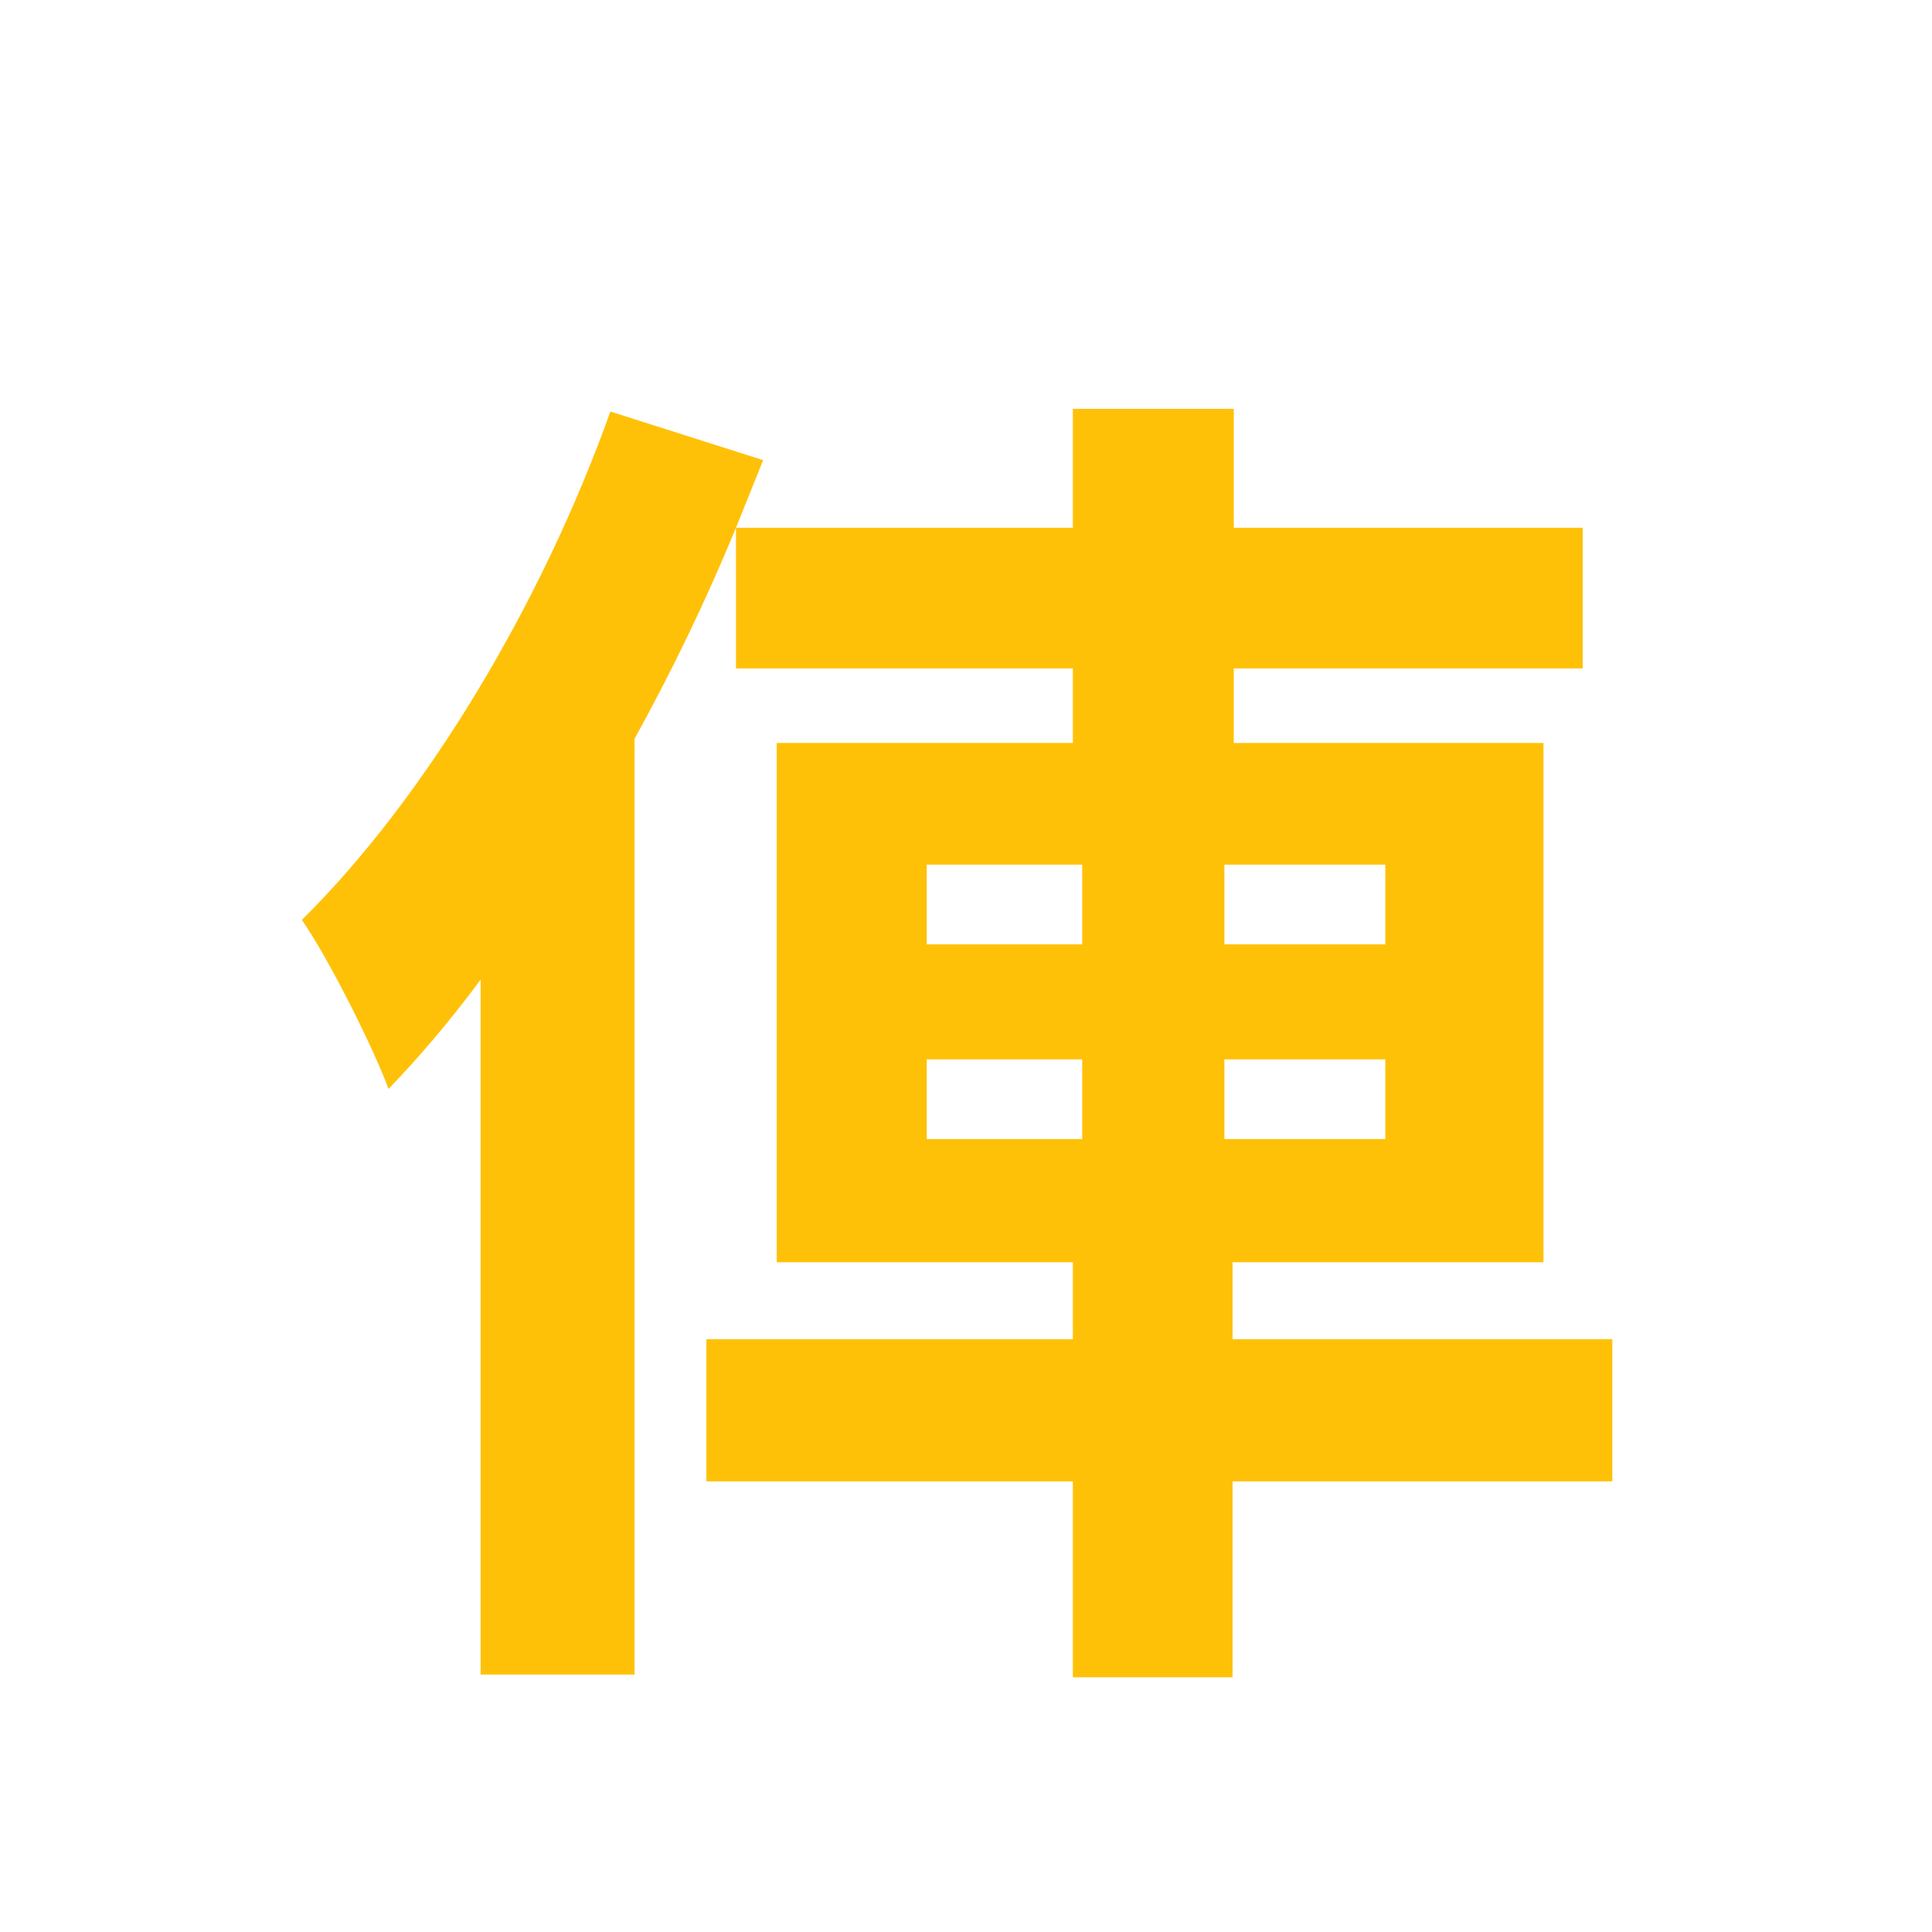
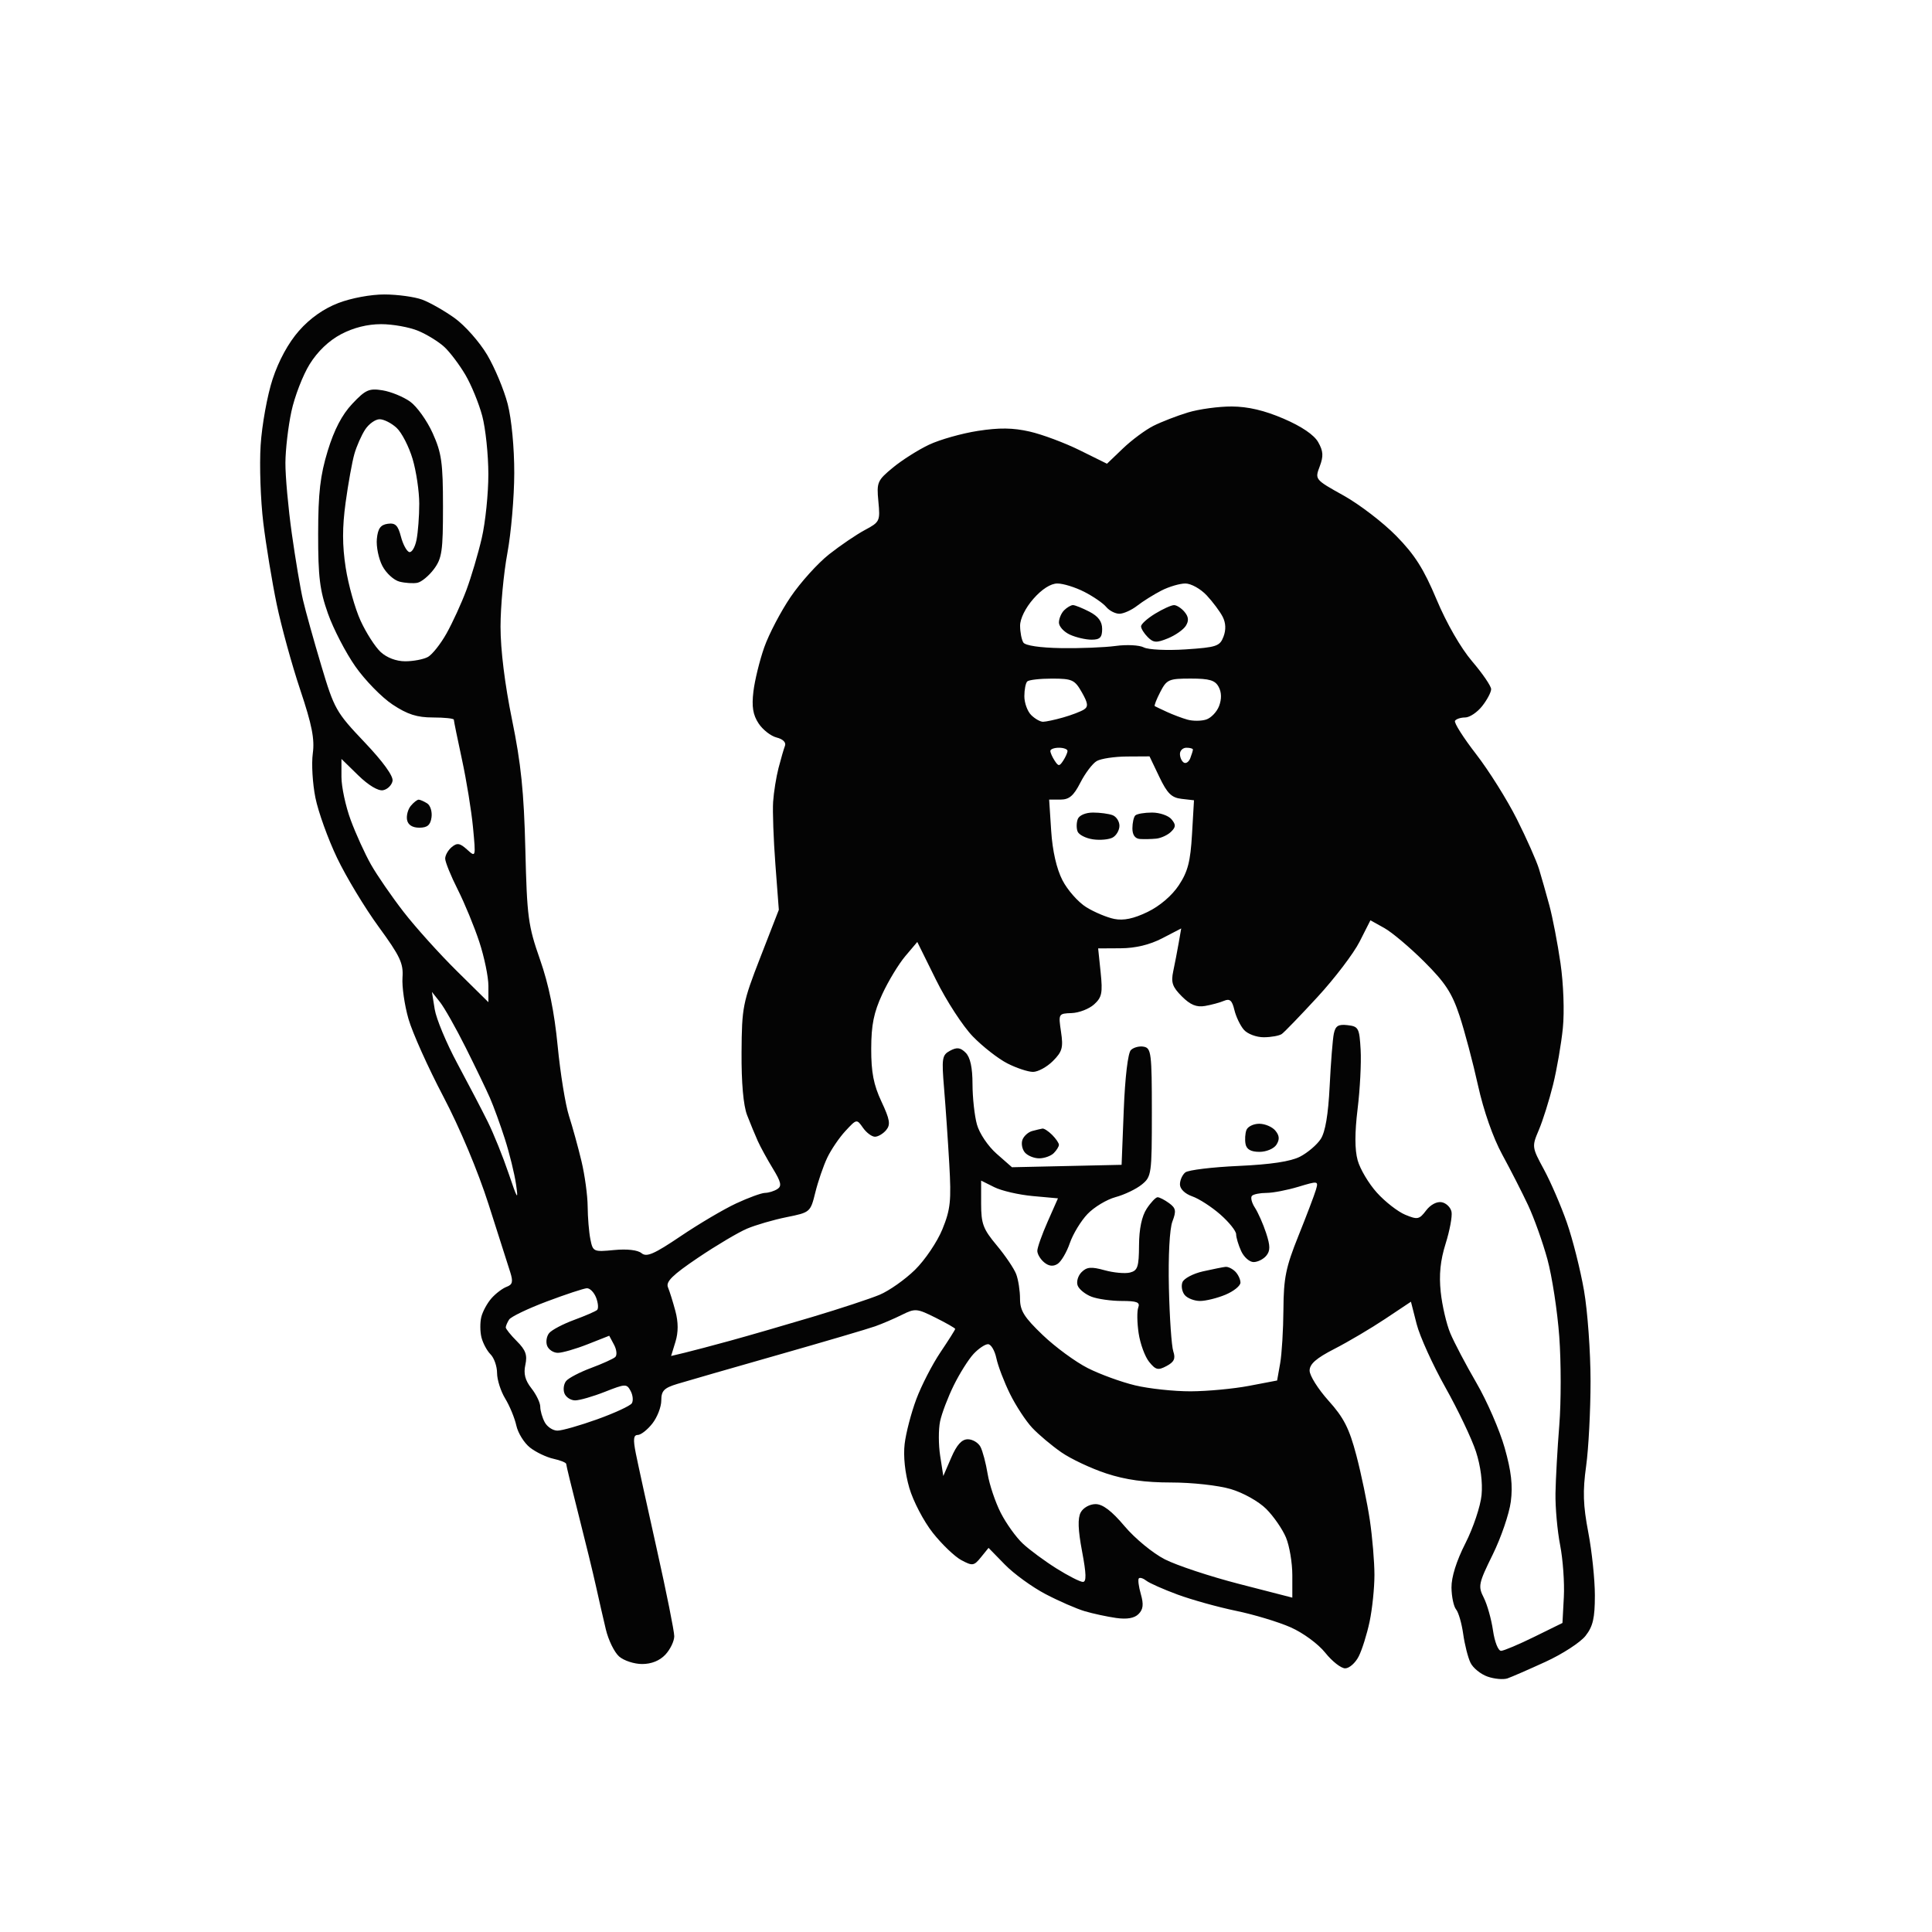
- <svg xmlns="http://www.w3.org/2000/svg" viewBox="0 0 100 100">
-   <text x="50" y="50" font-family="'SimSun', '宋体', serif" font-size="70" font-weight="bold" fill="#ffc107" text-anchor="middle" dominant-baseline="central">俥</text>
+ <svg xmlns="http://www.w3.org/2000/svg" width="447" height="447" viewBox="0 0 447 447" version="1.1">
+   <path d="" stroke="none" fill="#080404" fill-rule="evenodd" />
+   <path d="M 78.285 70.109 C 74.875 71.420, 71.726 73.641, 69.186 76.526 C 66.722 79.325, 64.486 83.420, 63.072 87.720 C 61.846 91.449, 60.600 98.325, 60.304 103 C 60.007 107.675, 60.286 115.775, 60.925 121 C 61.564 126.225, 62.958 134.691, 64.023 139.814 C 65.088 144.936, 67.534 153.832, 69.458 159.582 C 72.178 167.708, 72.826 170.993, 72.368 174.330 C 72.045 176.691, 72.317 181.295, 72.973 184.561 C 73.629 187.828, 75.887 194.100, 77.991 198.500 C 80.095 202.900, 84.422 210.068, 87.608 214.429 C 92.579 221.236, 93.360 222.897, 93.124 226.164 C 92.973 228.257, 93.594 232.564, 94.504 235.735 C 95.414 238.906, 99.036 246.974, 102.553 253.665 C 106.375 260.938, 110.596 270.991, 113.048 278.665 C 115.303 285.724, 117.549 292.758, 118.038 294.295 C 118.753 296.542, 118.591 297.215, 117.214 297.726 C 116.271 298.075, 114.700 299.263, 113.723 300.365 C 112.745 301.467, 111.684 303.411, 111.364 304.684 C 111.045 305.958, 111.058 308.094, 111.393 309.430 C 111.729 310.767, 112.677 312.534, 113.502 313.359 C 114.326 314.183, 115.002 316.127, 115.004 317.679 C 115.006 319.230, 115.854 321.887, 116.888 323.583 C 117.922 325.279, 119.080 328.086, 119.461 329.821 C 119.842 331.556, 121.265 333.850, 122.624 334.919 C 123.982 335.987, 126.423 337.154, 128.047 337.510 C 129.671 337.867, 131 338.407, 131 338.711 C 131 339.015, 132.277 344.267, 133.837 350.382 C 135.397 356.497, 137.219 363.975, 137.886 367 C 138.552 370.025, 139.582 374.525, 140.174 377 C 140.766 379.475, 142.144 382.288, 143.236 383.250 C 144.328 384.213, 146.729 385, 148.572 385 C 150.731 385, 152.647 384.222, 153.961 382.811 C 155.082 381.608, 156 379.693, 156 378.557 C 156 377.421, 154.189 368.394, 151.975 358.496 C 149.761 348.598, 147.569 338.588, 147.104 336.250 C 146.457 332.998, 146.563 332, 147.557 332 C 148.271 332, 149.788 330.814, 150.927 329.365 C 152.067 327.916, 153 325.513, 153 324.025 C 153 321.769, 153.622 321.131, 156.750 320.179 C 158.813 319.551, 169.275 316.538, 180 313.482 C 190.725 310.426, 200.850 307.445, 202.500 306.856 C 204.150 306.268, 206.941 305.069, 208.702 304.192 C 211.732 302.682, 212.147 302.719, 216.452 304.869 C 218.953 306.118, 221 307.289, 221 307.470 C 221 307.651, 219.460 310.088, 217.577 312.885 C 215.695 315.683, 213.186 320.561, 212.002 323.725 C 210.818 326.889, 209.604 331.546, 209.305 334.072 C 208.969 336.912, 209.381 340.797, 210.383 344.247 C 211.277 347.322, 213.725 351.999, 215.835 354.664 C 217.941 357.324, 220.913 360.164, 222.439 360.976 C 225.017 362.348, 225.340 362.299, 226.966 360.290 L 228.718 358.127 232.498 361.998 C 234.578 364.128, 238.804 367.195, 241.890 368.815 C 244.975 370.434, 249.075 372.222, 251 372.788 C 252.925 373.354, 256.184 374.054, 258.243 374.345 C 260.757 374.699, 262.457 374.400, 263.422 373.435 C 264.501 372.356, 264.632 371.204, 263.947 368.815 C 263.445 367.065, 263.241 365.426, 263.493 365.174 C 263.745 364.921, 264.525 365.169, 265.226 365.724 C 265.927 366.280, 269.185 367.724, 272.466 368.934 C 275.747 370.144, 281.822 371.834, 285.966 372.691 C 290.110 373.547, 295.802 375.266, 298.616 376.510 C 301.484 377.777, 305 380.360, 306.616 382.386 C 308.202 384.374, 310.276 386, 311.224 386 C 312.173 386, 313.580 384.763, 314.353 383.250 C 315.125 381.738, 316.261 378.115, 316.878 375.201 C 317.495 372.286, 318 367.422, 318 364.392 C 318 361.362, 317.519 355.647, 316.932 351.692 C 316.344 347.736, 314.943 341.004, 313.817 336.730 C 312.169 330.473, 310.917 328.011, 307.385 324.084 C 304.973 321.401, 303 318.266, 303 317.117 C 303 315.583, 304.526 314.246, 308.750 312.081 C 311.913 310.459, 317.187 307.342, 320.472 305.153 L 326.444 301.174 327.762 306.337 C 328.487 309.177, 331.480 315.775, 334.413 321 C 337.345 326.225, 340.530 332.912, 341.489 335.859 C 342.570 339.181, 343.062 343.003, 342.783 345.909 C 342.535 348.488, 340.856 353.502, 339.053 357.050 C 336.974 361.139, 335.792 364.899, 335.825 367.323 C 335.853 369.426, 336.335 371.698, 336.894 372.373 C 337.454 373.047, 338.192 375.602, 338.534 378.050 C 338.876 380.497, 339.635 383.491, 340.221 384.702 C 340.807 385.913, 342.585 387.357, 344.172 387.910 C 345.758 388.463, 347.831 388.649, 348.778 388.323 C 349.725 387.997, 353.687 386.270, 357.583 384.485 C 361.479 382.700, 365.641 380, 366.833 378.485 C 368.560 376.290, 369 374.386, 369 369.115 C 369 365.477, 368.314 358.917, 367.476 354.538 C 366.275 348.259, 366.169 345.020, 366.976 339.216 C 367.539 335.167, 368 326.322, 368 319.559 C 368 312.795, 367.317 303.348, 366.483 298.564 C 365.649 293.780, 363.865 286.713, 362.518 282.859 C 361.172 279.005, 358.789 273.487, 357.223 270.596 C 354.414 265.408, 354.398 265.288, 356.043 261.414 C 356.960 259.255, 358.435 254.566, 359.320 250.994 C 360.205 247.422, 361.228 241.504, 361.593 237.843 C 361.973 234.035, 361.738 227.614, 361.044 222.843 C 360.377 218.254, 359.221 212.250, 358.477 209.500 C 357.732 206.750, 356.655 202.962, 356.083 201.081 C 355.511 199.201, 353.201 193.997, 350.951 189.517 C 348.700 185.037, 344.451 178.263, 341.507 174.464 C 338.564 170.665, 336.373 167.206, 336.637 166.778 C 336.902 166.350, 337.959 166, 338.986 166 C 340.014 166, 341.788 164.814, 342.927 163.365 C 344.067 161.916, 345 160.153, 345 159.447 C 345 158.741, 343.026 155.850, 340.613 153.023 C 337.988 149.949, 334.684 144.209, 332.391 138.741 C 329.408 131.627, 327.331 128.351, 323.029 123.973 C 319.988 120.878, 314.507 116.680, 310.849 114.642 C 304.220 110.951, 304.201 110.928, 305.332 107.931 C 306.238 105.532, 306.167 104.392, 304.984 102.299 C 304.033 100.616, 301.166 98.669, 297 96.875 C 292.555 94.961, 288.761 94.067, 285 94.049 C 281.975 94.034, 277.409 94.656, 274.852 95.432 C 272.296 96.208, 268.696 97.603, 266.852 98.532 C 265.009 99.460, 261.839 101.811, 259.809 103.756 L 256.118 107.291 249.809 104.171 C 246.339 102.455, 241.131 100.511, 238.235 99.850 C 234.351 98.965, 231.202 98.924, 226.235 99.697 C 222.531 100.272, 217.461 101.705, 214.969 102.879 C 212.477 104.053, 208.715 106.435, 206.608 108.172 C 202.978 111.164, 202.801 111.576, 203.228 116.024 C 203.663 120.551, 203.554 120.785, 200.133 122.609 C 198.183 123.649, 194.451 126.181, 191.840 128.237 C 189.229 130.292, 185.219 134.732, 182.929 138.104 C 180.640 141.476, 177.889 146.731, 176.816 149.782 C 175.744 152.833, 174.617 157.437, 174.312 160.014 C 173.899 163.498, 174.204 165.382, 175.501 167.362 C 176.461 168.826, 178.342 170.299, 179.682 170.635 C 181.146 171.003, 181.918 171.772, 181.615 172.561 C 181.338 173.284, 180.668 175.591, 180.126 177.687 C 179.585 179.784, 179.021 183.300, 178.874 185.500 C 178.727 187.700, 178.964 194.225, 179.400 200 L 180.195 210.500 175.917 221.500 C 171.837 231.992, 171.636 233.008, 171.570 243.500 C 171.525 250.505, 171.991 255.771, 172.851 258 C 173.594 259.925, 174.709 262.625, 175.328 264 C 175.948 265.375, 177.520 268.247, 178.823 270.382 C 180.726 273.501, 180.927 274.431, 179.846 275.116 C 179.106 275.586, 177.825 275.981, 177 275.994 C 176.175 276.008, 173.171 277.104, 170.323 278.430 C 167.476 279.755, 161.711 283.158, 157.512 285.992 C 151.331 290.163, 149.603 290.915, 148.434 289.945 C 147.547 289.209, 145.097 288.928, 142.089 289.217 C 137.315 289.676, 137.172 289.611, 136.594 286.719 C 136.267 285.086, 135.984 281.669, 135.964 279.125 C 135.945 276.581, 135.302 271.876, 134.536 268.670 C 133.770 265.463, 132.467 260.738, 131.641 258.170 C 130.815 255.601, 129.638 248.325, 129.025 242 C 128.263 234.133, 126.972 227.815, 124.938 222 C 122.191 214.149, 121.932 212.203, 121.547 196.500 C 121.222 183.233, 120.545 176.646, 118.465 166.500 C 116.802 158.385, 115.802 150.306, 115.805 145 C 115.808 140.325, 116.519 132.675, 117.386 128 C 118.254 123.325, 118.971 114.982, 118.982 109.460 C 118.992 103.595, 118.359 96.942, 117.458 93.460 C 116.609 90.182, 114.472 85.066, 112.708 82.091 C 110.943 79.117, 107.558 75.292, 105.184 73.591 C 102.810 71.891, 99.435 69.972, 97.684 69.326 C 95.933 68.680, 92.025 68.141, 89 68.128 C 85.841 68.114, 81.280 68.958, 78.285 70.109 M 78.907 77.328 C 76.079 78.822, 73.474 81.311, 71.636 84.279 C 70.061 86.822, 68.164 91.737, 67.421 95.201 C 66.678 98.666, 66.054 104.009, 66.035 107.076 C 66.016 110.143, 66.682 117.507, 67.514 123.441 C 68.347 129.374, 69.516 136.315, 70.112 138.865 C 70.708 141.414, 72.606 148.222, 74.331 153.992 C 77.336 164.050, 77.750 164.783, 84.315 171.695 C 88.636 176.244, 91.038 179.565, 90.821 180.691 C 90.632 181.674, 89.645 182.637, 88.628 182.833 C 87.508 183.049, 85.244 181.691, 82.889 179.392 L 79 175.594 79 179.760 C 79 182.051, 79.962 186.529, 81.137 189.712 C 82.313 192.896, 84.419 197.525, 85.817 200 C 87.215 202.475, 90.613 207.411, 93.368 210.968 C 96.123 214.526, 101.667 220.685, 105.689 224.654 L 113 231.871 113 228.101 C 113 226.027, 112.057 221.458, 110.905 217.948 C 109.752 214.438, 107.502 208.976, 105.905 205.811 C 104.307 202.647, 103 199.424, 103 198.651 C 103 197.878, 103.683 196.678, 104.519 195.984 C 105.763 194.952, 106.405 195.056, 108.067 196.561 C 110.093 198.394, 110.095 198.384, 109.439 191.449 C 109.077 187.627, 107.930 180.567, 106.890 175.761 C 105.851 170.954, 105 166.791, 105 166.511 C 105 166.230, 102.827 166, 100.171 166 C 96.481 166, 94.277 165.294, 90.819 163.003 C 88.330 161.355, 84.464 157.397, 82.227 154.208 C 79.989 151.018, 77.132 145.504, 75.876 141.954 C 73.980 136.591, 73.597 133.471, 73.610 123.500 C 73.623 114.023, 74.088 109.988, 75.824 104.310 C 77.320 99.414, 79.132 95.942, 81.503 93.428 C 84.577 90.169, 85.398 89.803, 88.502 90.307 C 90.436 90.621, 93.304 91.792, 94.874 92.910 C 96.445 94.029, 98.800 97.319, 100.108 100.222 C 102.173 104.806, 102.487 107.036, 102.493 117.174 C 102.499 127.489, 102.255 129.177, 100.394 131.674 C 99.236 133.228, 97.513 134.652, 96.565 134.839 C 95.617 135.025, 93.761 134.906, 92.439 134.574 C 91.118 134.242, 89.327 132.599, 88.460 130.922 C 87.592 129.245, 87.022 126.439, 87.191 124.686 C 87.424 122.281, 88.041 121.423, 89.705 121.186 C 91.461 120.937, 92.081 121.534, 92.751 124.118 C 93.213 125.903, 94.074 127.525, 94.663 127.721 C 95.252 127.917, 96.019 126.654, 96.367 124.914 C 96.715 123.174, 97 119.413, 97 116.557 C 97 113.700, 96.308 109.033, 95.462 106.185 C 94.617 103.338, 92.957 100.106, 91.774 99.004 C 90.591 97.902, 88.818 97, 87.834 97 C 86.851 97, 85.345 98.070, 84.488 99.377 C 83.632 100.685, 82.509 103.226, 81.993 105.025 C 81.477 106.824, 80.565 111.874, 79.966 116.248 C 79.176 122.018, 79.181 126.164, 79.983 131.350 C 80.592 135.283, 82.137 140.791, 83.417 143.592 C 84.697 146.393, 86.787 149.655, 88.061 150.842 C 89.486 152.169, 91.677 153, 93.754 153 C 95.612 153, 97.960 152.557, 98.972 152.015 C 99.984 151.473, 101.946 149.002, 103.331 146.523 C 104.717 144.044, 106.769 139.562, 107.891 136.563 C 109.013 133.564, 110.621 128.132, 111.465 124.493 C 112.309 120.854, 112.995 114.191, 112.988 109.688 C 112.982 105.185, 112.346 99.131, 111.575 96.236 C 110.804 93.341, 109.052 89.066, 107.682 86.736 C 106.312 84.406, 104.129 81.509, 102.832 80.298 C 101.534 79.086, 98.806 77.399, 96.768 76.548 C 94.731 75.696, 90.871 75, 88.189 75 C 85.015 75, 81.777 75.812, 78.907 77.328 M 239.104 138.535 C 237.244 140.653, 236.006 143.158, 236.015 144.785 C 236.024 146.278, 236.363 148.023, 236.770 148.661 C 237.218 149.366, 240.657 149.873, 245.504 149.951 C 249.902 150.022, 255.590 149.795, 258.143 149.448 C 260.697 149.100, 263.622 149.254, 264.643 149.789 C 265.665 150.325, 270.022 150.530, 274.327 150.245 C 281.469 149.772, 282.234 149.515, 283.077 147.298 C 283.684 145.702, 283.615 144.120, 282.878 142.685 C 282.261 141.483, 280.601 139.262, 279.191 137.750 C 277.780 136.238, 275.563 135, 274.263 135 C 272.964 135, 270.461 135.739, 268.700 136.641 C 266.940 137.544, 264.427 139.119, 263.115 140.141 C 261.803 141.164, 259.946 142, 258.988 142 C 258.029 142, 256.657 141.292, 255.939 140.427 C 255.221 139.562, 252.934 137.987, 250.857 136.927 C 248.779 135.867, 245.983 135, 244.643 135 C 243.107 135, 241.061 136.305, 239.104 138.535 M 246.200 141.200 C 245.540 141.860, 245 143.138, 245 144.039 C 245 144.941, 246.146 146.201, 247.547 146.839 C 248.948 147.478, 251.198 148, 252.547 148 C 254.490 148, 255 147.486, 255 145.526 C 255 143.797, 254.111 142.592, 252.050 141.526 C 250.427 140.687, 248.717 140, 248.250 140 C 247.782 140, 246.860 140.540, 246.200 141.200 M 267.250 141.989 C 265.462 143.079, 264 144.395, 264 144.914 C 264 145.433, 264.699 146.556, 265.553 147.410 C 266.870 148.728, 267.577 148.770, 270.218 147.693 C 271.930 146.994, 273.793 145.690, 274.357 144.795 C 275.090 143.634, 275.008 142.714, 274.070 141.584 C 273.347 140.713, 272.248 140.002, 271.628 140.004 C 271.007 140.006, 269.038 140.899, 267.250 141.989 M 237.667 157.667 C 237.300 158.033, 237 159.576, 237 161.095 C 237 162.614, 237.707 164.564, 238.571 165.429 C 239.436 166.293, 240.673 166.997, 241.321 166.994 C 241.970 166.991, 244.075 166.540, 246 165.991 C 247.925 165.442, 250.083 164.617, 250.797 164.159 C 251.831 163.493, 251.730 162.687, 250.297 160.169 C 248.651 157.279, 248.072 157.012, 243.417 157.006 C 240.621 157.003, 238.033 157.300, 237.667 157.667 M 268.452 160.093 C 267.572 161.794, 266.998 163.271, 267.176 163.376 C 267.354 163.481, 268.625 164.086, 270 164.720 C 271.375 165.355, 273.512 166.158, 274.750 166.505 C 275.988 166.851, 277.926 166.841, 279.057 166.482 C 280.189 166.123, 281.539 164.713, 282.057 163.349 C 282.669 161.739, 282.637 160.190, 281.965 158.935 C 281.136 157.386, 279.845 157, 275.490 157 C 270.422 157, 269.942 157.211, 268.452 160.093 M 243.015 173.750 C 243.024 174.162, 243.474 175.175, 244.015 176 C 244.891 177.333, 245.109 177.333, 245.985 176 C 246.526 175.175, 246.976 174.162, 246.985 173.750 C 246.993 173.338, 246.100 173, 245 173 C 243.900 173, 243.007 173.338, 243.015 173.750 M 273 174.441 C 273 175.234, 273.403 176.131, 273.895 176.435 C 274.388 176.740, 275.063 176.279, 275.395 175.412 C 275.728 174.546, 276 173.648, 276 173.418 C 276 173.188, 275.325 173, 274.500 173 C 273.675 173, 273 173.648, 273 174.441 M 253.743 176.084 C 252.777 176.647, 251.080 178.883, 249.973 181.054 C 248.405 184.127, 247.382 185, 245.348 185 L 242.737 185 243.210 192.250 C 243.513 196.888, 244.450 200.995, 245.811 203.649 C 246.981 205.931, 249.466 208.743, 251.334 209.897 C 253.201 211.051, 256.117 212.273, 257.812 212.612 C 259.956 213.041, 262.302 212.548, 265.514 210.993 C 268.332 209.629, 271.146 207.225, 272.734 204.825 C 274.825 201.666, 275.427 199.344, 275.792 193.025 L 276.248 185.157 273.374 184.828 C 271.059 184.564, 270.058 183.575, 268.231 179.750 L 265.961 175 260.731 175.030 C 257.854 175.047, 254.709 175.521, 253.743 176.084 M 95.040 186.452 C 94.377 187.251, 93.991 188.713, 94.181 189.702 C 94.404 190.858, 95.416 191.500, 97.014 191.500 C 98.873 191.500, 99.585 190.898, 99.837 189.113 C 100.023 187.800, 99.573 186.345, 98.837 185.878 C 98.102 185.412, 97.218 185.024, 96.872 185.015 C 96.527 185.007, 95.703 185.653, 95.040 186.452 M 249.362 189.500 C 249.045 190.325, 249.023 191.619, 249.314 192.375 C 249.604 193.131, 251.203 193.950, 252.868 194.194 C 254.533 194.438, 256.594 194.247, 257.448 193.769 C 258.301 193.292, 259 192.071, 259 191.057 C 259 190.043, 258.288 188.941, 257.418 188.607 C 256.548 188.273, 254.509 188, 252.887 188 C 251.187 188, 249.693 188.636, 249.362 189.500 M 262.667 188.667 C 262.300 189.033, 262 190.383, 262 191.667 C 262 193.178, 262.616 194.041, 263.750 194.115 C 264.712 194.178, 266.400 194.142, 267.500 194.034 C 268.600 193.925, 270.136 193.221, 270.914 192.469 C 272.073 191.347, 272.096 190.821, 271.042 189.550 C 270.334 188.698, 268.310 188, 266.544 188 C 264.778 188, 263.033 188.300, 262.667 188.667 M 314.564 217.873 C 313.186 220.593, 308.809 226.347, 304.838 230.659 C 300.866 234.972, 297.141 238.831, 296.558 239.235 C 295.976 239.639, 294.107 239.976, 292.405 239.985 C 290.687 239.993, 288.633 239.221, 287.789 238.250 C 286.953 237.287, 285.964 235.222, 285.592 233.659 C 285.070 231.462, 284.529 230.984, 283.208 231.551 C 282.269 231.953, 280.289 232.491, 278.809 232.746 C 276.833 233.086, 275.409 232.500, 273.448 230.539 C 271.242 228.333, 270.894 227.313, 271.453 224.684 C 271.825 222.933, 272.391 219.995, 272.711 218.155 L 273.292 214.810 268.896 217.090 C 266.006 218.589, 262.714 219.380, 259.288 219.399 L 254.075 219.429 254.651 224.964 C 255.147 229.746, 254.939 230.758, 253.126 232.393 C 251.972 233.434, 249.638 234.334, 247.940 234.393 C 244.888 234.499, 244.860 234.548, 245.486 238.736 C 246.032 242.393, 245.775 243.316, 243.605 245.486 C 242.222 246.869, 240.153 248, 239.006 248 C 237.859 248, 235.187 247.116, 233.069 246.035 C 230.950 244.954, 227.349 242.142, 225.065 239.785 C 222.781 237.428, 218.959 231.549, 216.571 226.719 L 212.230 217.938 209.455 221.219 C 207.929 223.024, 205.534 226.975, 204.134 230 C 202.164 234.253, 201.583 237.118, 201.571 242.641 C 201.559 248.091, 202.118 250.982, 203.931 254.853 C 205.893 259.041, 206.084 260.193, 205.031 261.463 C 204.329 262.308, 203.161 263, 202.434 263 C 201.708 263, 200.461 262.068, 199.663 260.929 C 198.218 258.867, 198.202 258.870, 195.607 261.669 C 194.173 263.214, 192.276 266.006, 191.390 267.873 C 190.504 269.740, 189.266 273.345, 188.640 275.884 C 187.509 280.462, 187.454 280.509, 182 281.608 C 178.975 282.217, 174.848 283.417, 172.830 284.274 C 170.811 285.130, 165.715 288.156, 161.504 290.997 C 155.600 294.981, 154.008 296.545, 154.543 297.832 C 154.926 298.749, 155.699 301.225, 156.262 303.332 C 156.952 305.918, 156.958 308.232, 156.278 310.446 L 155.271 313.728 158.385 312.985 C 160.098 312.576, 164.875 311.314, 169 310.181 C 173.125 309.048, 181.675 306.572, 188 304.680 C 194.325 302.788, 201.300 300.489, 203.500 299.572 C 205.700 298.655, 209.389 296.056, 211.697 293.796 C 214.006 291.536, 216.861 287.305, 218.043 284.395 C 219.912 279.790, 220.118 277.831, 219.631 269.301 C 219.323 263.911, 218.783 256.054, 218.431 251.841 C 217.843 244.810, 217.957 244.093, 219.826 243.093 C 221.409 242.246, 222.210 242.352, 223.431 243.573 C 224.486 244.629, 225.002 247.002, 225.006 250.821 C 225.009 253.945, 225.470 258.150, 226.030 260.168 C 226.604 262.236, 228.594 265.192, 230.593 266.947 L 234.136 270.059 246.818 269.779 L 259.500 269.500 260 256.798 C 260.297 249.257, 260.965 243.631, 261.644 242.954 C 262.273 242.326, 263.623 241.975, 264.644 242.173 C 266.352 242.504, 266.500 243.712, 266.500 257.357 C 266.500 271.701, 266.424 272.242, 264.155 274.077 C 262.866 275.120, 260.144 276.423, 258.108 276.971 C 256.071 277.519, 253.153 279.275, 251.623 280.871 C 250.093 282.468, 248.246 285.507, 247.518 287.625 C 246.790 289.742, 245.514 291.904, 244.681 292.429 C 243.659 293.074, 242.653 292.957, 241.584 292.070 C 240.713 291.347, 240 290.148, 240 289.406 C 240 288.664, 241.075 285.627, 242.388 282.657 L 244.776 277.257 238.941 276.728 C 235.732 276.437, 231.732 275.514, 230.053 274.676 L 227 273.153 227 278.482 C 227 283.139, 227.455 284.356, 230.611 288.133 C 232.598 290.511, 234.623 293.508, 235.111 294.793 C 235.600 296.078, 236 298.644, 236 300.494 C 236 303.248, 236.953 304.770, 241.250 308.882 C 244.137 311.645, 248.815 315.081, 251.644 316.518 C 254.473 317.955, 259.423 319.761, 262.644 320.530 C 265.865 321.299, 271.650 321.917, 275.500 321.903 C 279.350 321.888, 285.421 321.320, 288.991 320.639 L 295.482 319.402 296.183 315.451 C 296.569 313.278, 296.911 307.659, 296.942 302.965 C 296.992 295.664, 297.492 293.206, 300.401 285.965 C 302.271 281.309, 304.089 276.526, 304.441 275.336 C 305.072 273.199, 305.021 273.190, 300.381 274.586 C 297.797 275.364, 294.479 276, 293.008 276 C 291.537 276, 290.032 276.302, 289.663 276.670 C 289.295 277.039, 289.601 278.276, 290.345 279.420 C 291.088 280.564, 292.256 283.205, 292.939 285.289 C 293.913 288.260, 293.919 289.393, 292.968 290.539 C 292.301 291.342, 290.982 292, 290.038 292 C 289.094 292, 287.799 290.854, 287.161 289.453 C 286.522 288.052, 286 286.299, 286 285.557 C 286 284.814, 284.355 282.763, 282.344 280.997 C 280.333 279.232, 277.408 277.341, 275.844 276.796 C 274.155 276.207, 273 275.081, 273 274.025 C 273 273.046, 273.563 271.797, 274.250 271.250 C 274.938 270.703, 280.472 270.032, 286.549 269.758 C 294.028 269.420, 298.628 268.726, 300.789 267.609 C 302.545 266.701, 304.695 264.869, 305.567 263.538 C 306.631 261.914, 307.313 257.886, 307.638 251.309 C 307.904 245.914, 308.335 240.459, 308.596 239.187 C 308.973 237.348, 309.626 236.938, 311.785 237.187 C 314.320 237.479, 314.520 237.859, 314.807 242.901 C 314.977 245.872, 314.662 252.009, 314.107 256.540 C 313.427 262.103, 313.430 265.973, 314.116 268.459 C 314.676 270.485, 316.683 273.857, 318.577 275.954 C 320.472 278.051, 323.420 280.345, 325.128 281.053 C 327.973 282.232, 328.380 282.148, 329.951 280.065 C 330.965 278.721, 332.447 277.939, 333.572 278.156 C 334.620 278.358, 335.639 279.362, 335.836 280.387 C 336.033 281.412, 335.418 284.722, 334.467 287.743 C 333.249 291.616, 332.914 294.908, 333.332 298.906 C 333.658 302.025, 334.654 306.321, 335.544 308.452 C 336.435 310.584, 339.162 315.767, 341.604 319.970 C 344.046 324.173, 346.982 330.926, 348.128 334.976 C 349.660 340.388, 350.037 343.688, 349.552 347.420 C 349.189 350.214, 347.309 355.721, 345.373 359.658 C 342.073 366.368, 341.943 366.993, 343.297 369.658 C 344.091 371.221, 345.051 374.637, 345.431 377.250 C 345.820 379.918, 346.644 381.977, 347.311 381.947 C 347.965 381.919, 351.425 380.456, 355 378.697 L 361.500 375.500 361.819 369.500 C 361.994 366.200, 361.609 360.800, 360.964 357.500 C 360.318 354.200, 359.833 348.800, 359.887 345.500 C 359.941 342.200, 360.337 335.103, 360.768 329.730 C 361.199 324.356, 361.196 315.131, 360.762 309.230 C 360.328 303.328, 359.091 295.280, 358.015 291.343 C 356.938 287.407, 354.929 281.782, 353.550 278.843 C 352.171 275.905, 349.477 270.629, 347.563 267.119 C 345.440 263.227, 343.255 256.988, 341.959 251.119 C 340.790 245.829, 338.867 238.575, 337.685 235 C 335.948 229.745, 334.384 227.351, 329.514 222.500 C 326.202 219.200, 322.046 215.696, 320.281 214.714 L 317.070 212.928 314.564 217.873 M 100.575 233.500 C 100.927 235.700, 103.271 241.325, 105.784 246 C 108.297 250.675, 111.469 256.750, 112.833 259.500 C 114.197 262.250, 116.378 267.650, 117.678 271.500 C 119.719 277.540, 119.955 277.888, 119.398 274.039 C 119.043 271.585, 117.882 266.860, 116.819 263.539 C 115.755 260.217, 114.193 255.925, 113.348 254 C 112.504 252.075, 109.975 246.828, 107.729 242.341 C 105.483 237.853, 102.811 233.128, 101.790 231.841 L 99.934 229.500 100.575 233.500 M 288.384 261.442 C 288.080 262.234, 287.988 263.697, 288.179 264.692 C 288.419 265.936, 289.424 266.500, 291.405 266.500 C 293.003 266.500, 294.749 265.759, 295.333 264.834 C 296.096 263.625, 296.023 262.733, 295.070 261.584 C 294.347 260.713, 292.671 260, 291.346 260 C 290.021 260, 288.688 260.649, 288.384 261.442 M 238.835 261.673 C 237.919 261.915, 236.899 262.820, 236.568 263.684 C 236.237 264.547, 236.478 265.871, 237.105 266.627 C 237.732 267.382, 239.225 268, 240.422 268 C 241.620 268, 243.140 267.460, 243.800 266.800 C 244.460 266.140, 245 265.272, 245 264.871 C 245 264.471, 244.293 263.436, 243.429 262.571 C 242.564 261.707, 241.552 261.052, 241.179 261.116 C 240.805 261.180, 239.751 261.430, 238.835 261.673 M 265.305 279.657 C 264.171 281.388, 263.554 284.331, 263.532 288.110 C 263.504 293.115, 263.219 293.977, 261.439 294.425 C 260.306 294.710, 257.659 294.469, 255.558 293.888 C 252.469 293.035, 251.450 293.122, 250.232 294.339 C 249.404 295.167, 249.002 296.562, 249.338 297.437 C 249.674 298.313, 251.115 299.473, 252.539 300.015 C 253.964 300.557, 257.112 301, 259.534 301 C 263.053 301, 263.821 301.304, 263.357 302.512 C 263.038 303.344, 263.077 306.025, 263.443 308.469 C 263.810 310.914, 264.903 313.893, 265.872 315.090 C 267.395 316.971, 267.943 317.101, 269.911 316.048 C 271.660 315.112, 272.020 314.326, 271.461 312.664 C 271.061 311.474, 270.604 304.875, 270.445 298 C 270.274 290.597, 270.604 284.324, 271.255 282.616 C 272.186 280.171, 272.069 279.524, 270.486 278.366 C 269.458 277.615, 268.264 277, 267.832 277 C 267.400 277, 266.263 278.195, 265.305 279.657 M 278.341 294.148 C 276.054 294.661, 273.909 295.795, 273.574 296.668 C 273.239 297.540, 273.478 298.871, 274.105 299.627 C 274.732 300.382, 276.329 301, 277.655 301 C 278.980 301, 281.625 300.348, 283.532 299.551 C 285.439 298.754, 287 297.494, 287 296.751 C 287 296.008, 286.460 294.860, 285.800 294.200 C 285.140 293.540, 284.127 293.048, 283.550 293.107 C 282.973 293.166, 280.629 293.634, 278.341 294.148 M 126.525 301.113 C 122.138 302.762, 118.208 304.648, 117.790 305.305 C 117.372 305.962, 117.024 306.776, 117.015 307.114 C 117.007 307.451, 118.165 308.893, 119.590 310.317 C 121.627 312.354, 122.045 313.517, 121.551 315.769 C 121.098 317.831, 121.492 319.356, 122.961 321.223 C 124.082 322.649, 125 324.562, 125 325.473 C 125 326.385, 125.466 328.002, 126.035 329.066 C 126.605 330.130, 127.928 331, 128.976 331 C 130.023 331, 134.170 329.818, 138.190 328.373 C 142.211 326.928, 145.806 325.265, 146.180 324.677 C 146.554 324.089, 146.432 322.807, 145.908 321.827 C 144.999 320.130, 144.720 320.139, 139.940 322.024 C 137.182 323.111, 134.091 324, 133.070 324 C 132.049 324, 130.933 323.268, 130.590 322.373 C 130.246 321.479, 130.430 320.187, 130.997 319.504 C 131.564 318.820, 134.159 317.468, 136.764 316.499 C 139.369 315.530, 141.879 314.394, 142.343 313.976 C 142.806 313.557, 142.683 312.277, 142.070 311.131 L 140.955 309.047 135.940 311.024 C 133.182 312.111, 130.091 313, 129.070 313 C 128.049 313, 126.933 312.268, 126.590 311.373 C 126.246 310.479, 126.459 309.152, 127.062 308.426 C 127.664 307.700, 130.260 306.332, 132.829 305.387 C 135.398 304.442, 137.790 303.406, 138.146 303.085 C 138.501 302.763, 138.403 301.488, 137.928 300.250 C 137.453 299.012, 136.487 298.026, 135.782 298.057 C 135.077 298.089, 130.911 299.463, 126.525 301.113 M 225.249 313.250 C 224.094 314.488, 222.039 317.750, 220.681 320.500 C 219.324 323.250, 217.895 327.004, 217.507 328.842 C 217.118 330.680, 217.126 334.280, 217.525 336.842 L 218.249 341.500 220.083 337.250 C 221.369 334.272, 222.518 333, 223.924 333 C 225.027 333, 226.343 333.788, 226.849 334.750 C 227.354 335.712, 228.099 338.525, 228.505 341 C 228.910 343.475, 230.271 347.525, 231.528 350 C 232.785 352.475, 235.093 355.692, 236.657 357.149 C 238.221 358.606, 241.726 361.193, 244.446 362.899 C 247.166 364.605, 249.909 366, 250.542 366 C 251.390 366, 251.341 364.146, 250.353 358.921 C 249.412 353.944, 249.320 351.271, 250.042 349.921 C 250.619 348.844, 252.127 348, 253.476 348 C 255.140 348, 257.208 349.574, 260.189 353.109 C 262.578 355.943, 266.725 359.358, 269.499 360.776 C 272.249 362.183, 280.012 364.753, 286.750 366.487 L 299 369.640 299 364.442 C 299 361.583, 298.339 357.663, 297.532 355.731 C 296.725 353.799, 294.675 350.829, 292.978 349.132 C 291.234 347.388, 287.661 345.383, 284.764 344.523 C 281.898 343.671, 275.821 343, 270.984 343 C 264.904 343, 260.437 342.378, 255.965 340.910 C 252.464 339.761, 247.777 337.556, 245.550 336.010 C 243.322 334.464, 240.295 331.917, 238.822 330.350 C 237.349 328.782, 235.034 325.250, 233.678 322.500 C 232.322 319.750, 230.904 316.038, 230.527 314.250 C 230.150 312.462, 229.280 311, 228.595 311 C 227.909 311, 226.404 312.012, 225.249 313.250" stroke="none" fill="#040404" fill-rule="evenodd" />
</svg>
